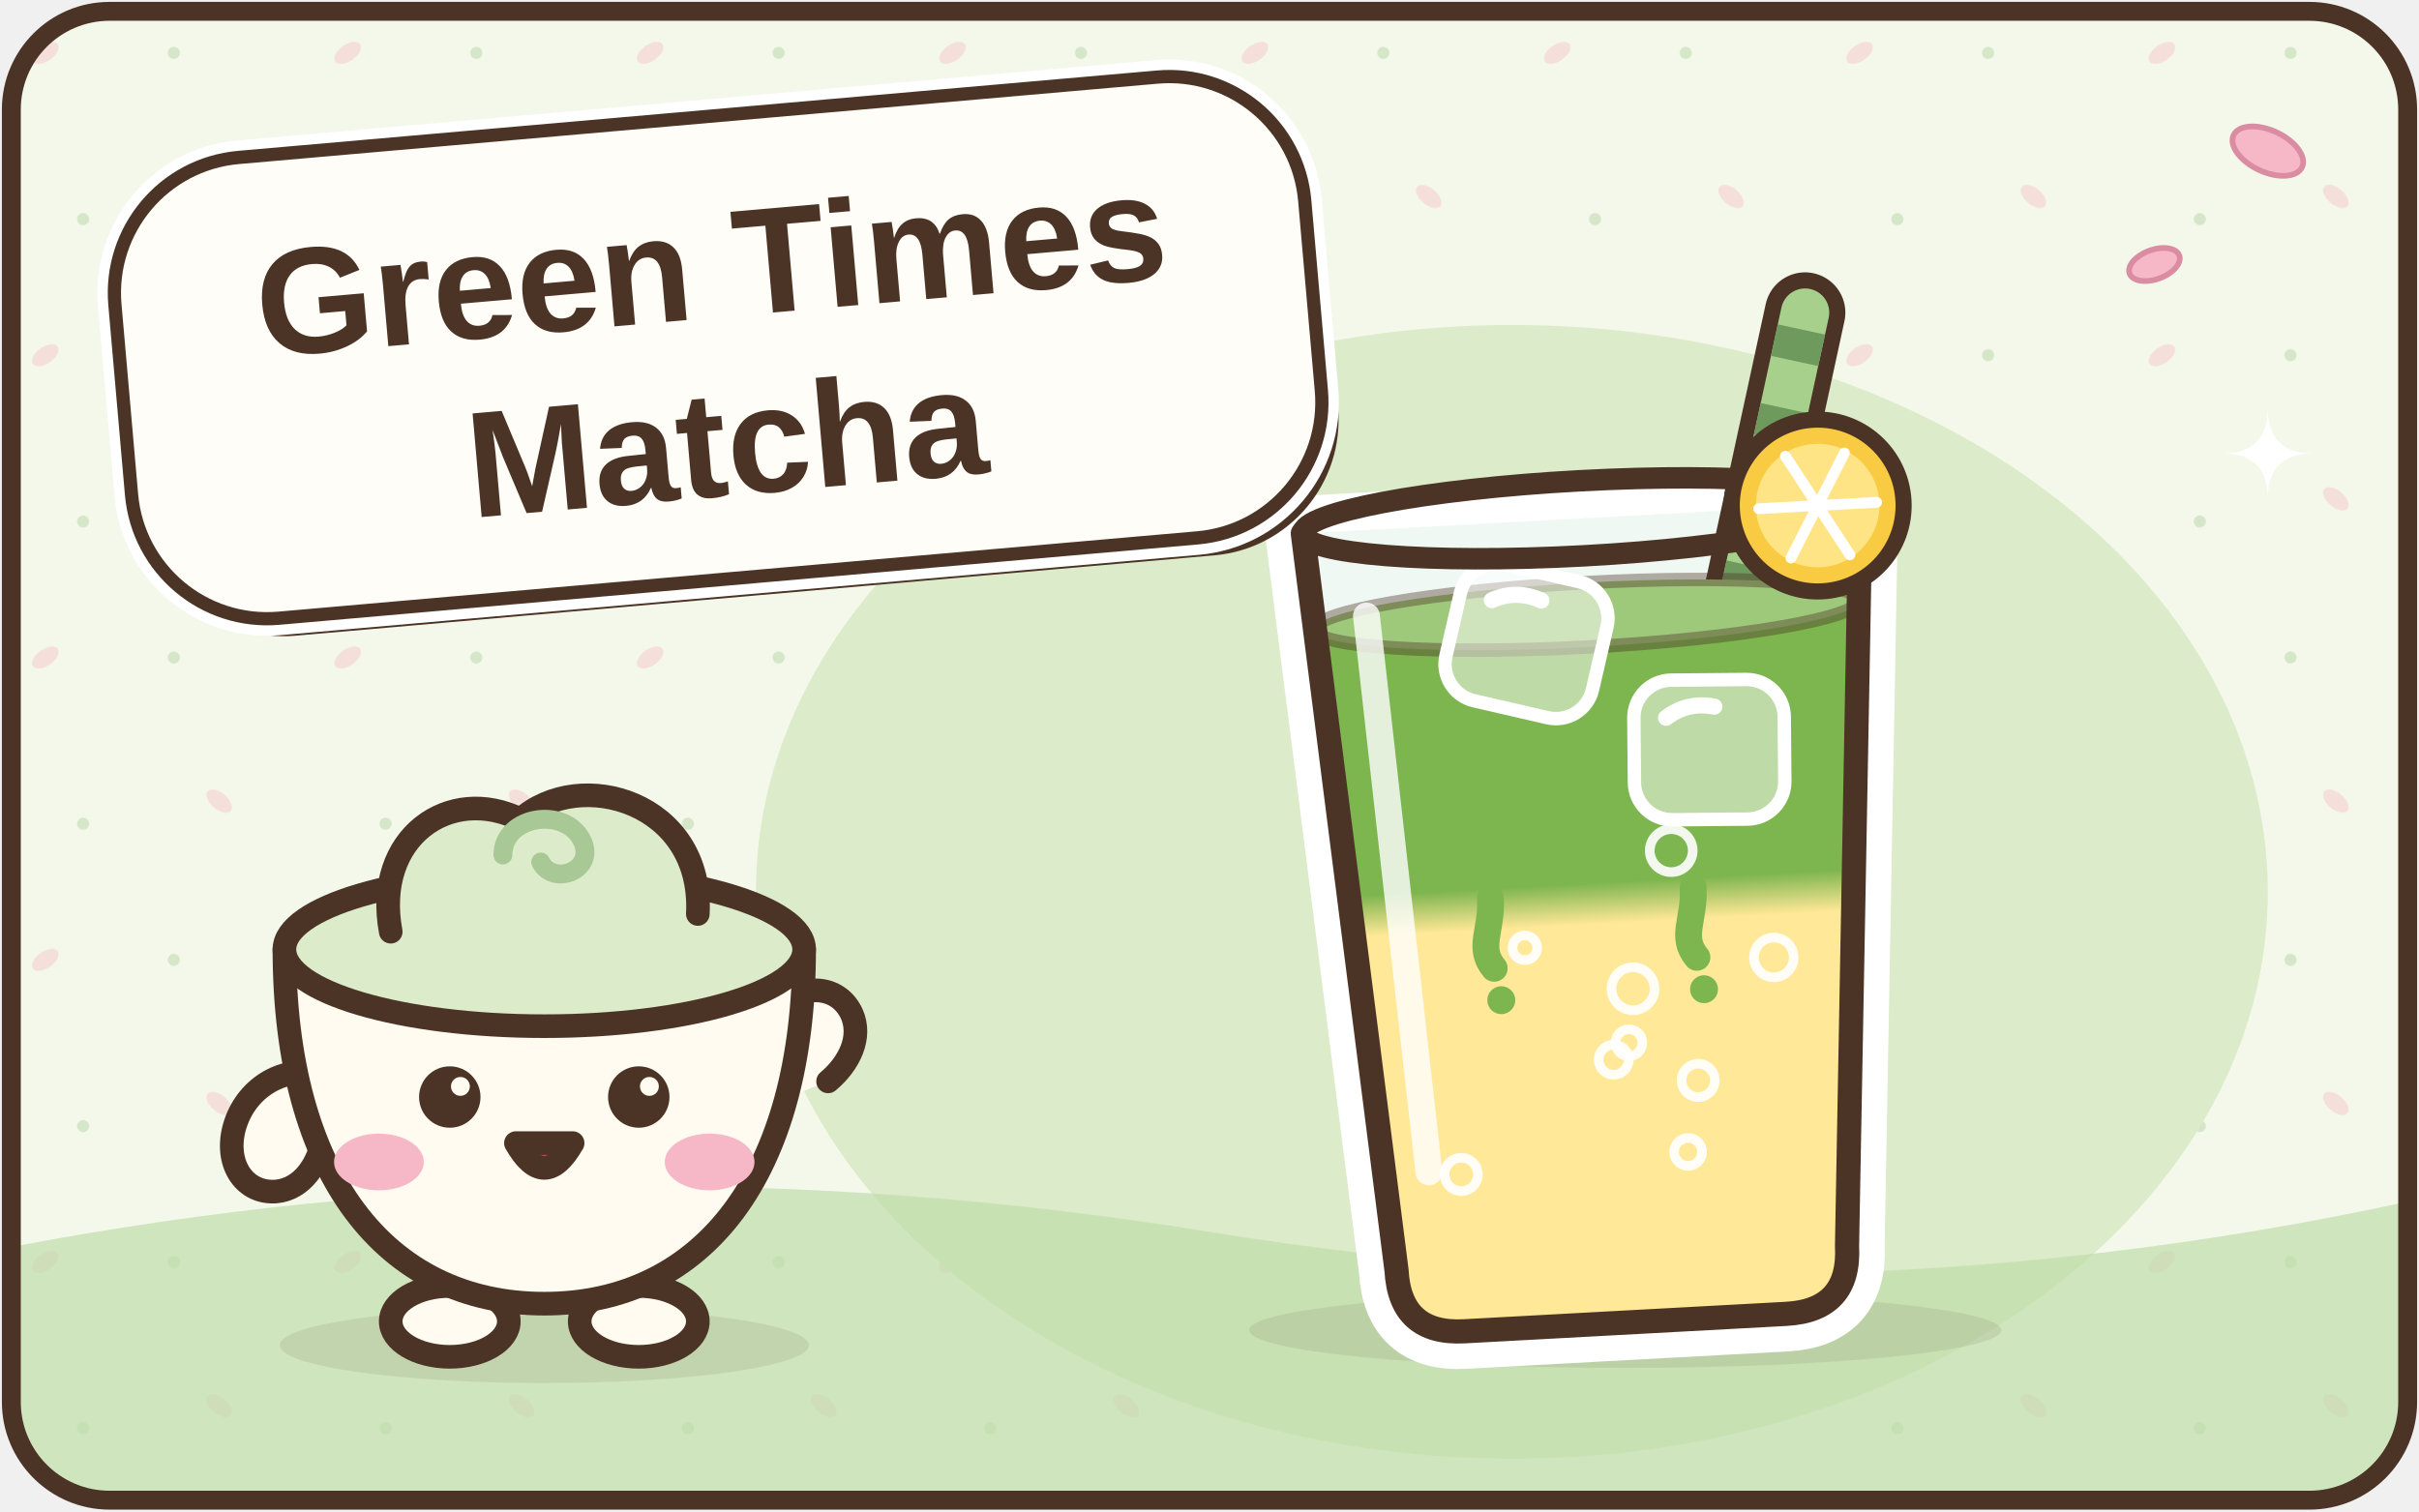
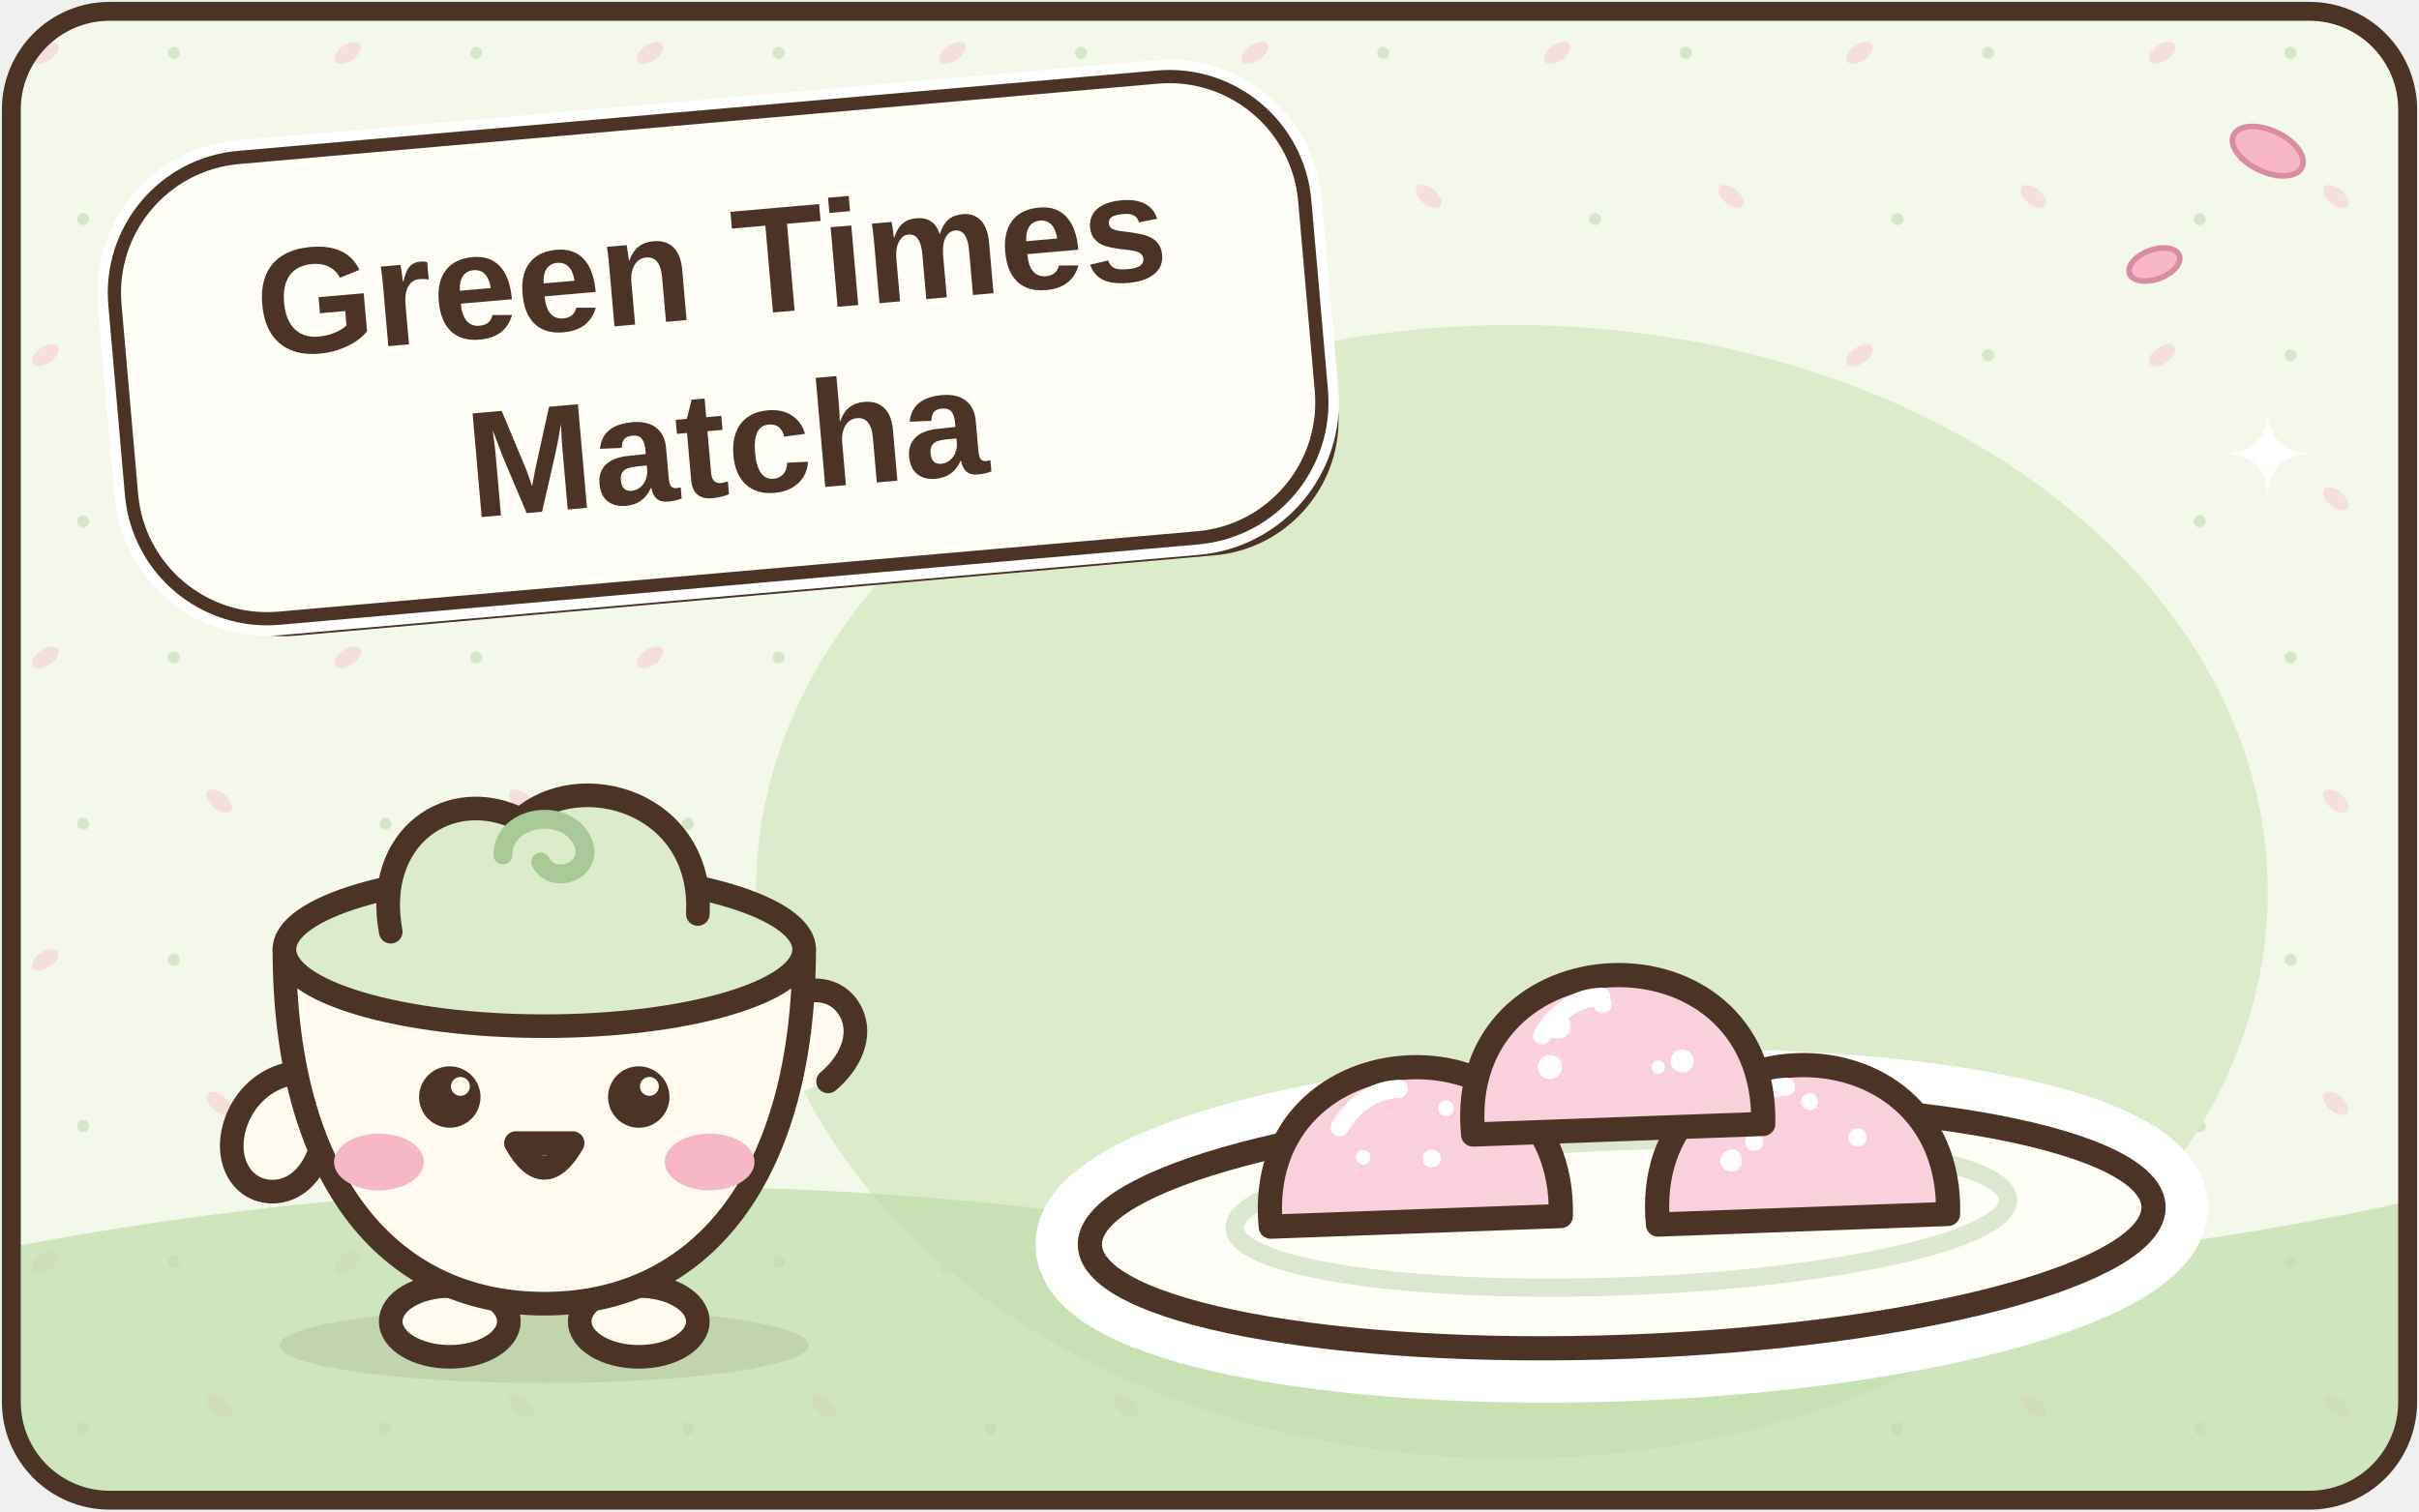
<svg xmlns="http://www.w3.org/2000/svg" viewBox="0 0 640 400" width="640" height="400" class="art-event" role="img" aria-label="Green Times Matcha" font-family="'M PLUS Rounded 1c', ui-rounded, 'Hiragino Maru Gothic ProN', 'Arial Rounded MT Bold', Nunito, Arial, sans-serif">
  <defs>
    <pattern id="e4zrz05p" width="80" height="80" patternUnits="userSpaceOnUse">
      <g fill="#F6A3B8" fill-opacity=".3">
        <ellipse cx="12" cy="14" rx="4" ry="2.2" transform="rotate(-35 12 14)" />
        <ellipse cx="58" cy="52" rx="4" ry="2.2" transform="rotate(40 58 52)" />
      </g>
      <g fill="#8CBF7A" fill-opacity=".3">
        <circle cx="46" cy="14" r="1.6" />
        <circle cx="22" cy="58" r="1.6" />
      </g>
    </pattern>
-     <linearGradient id="e4zrz05d0l" gradientUnits="userSpaceOnUse" x1="0" x2="0" y1="-132" y2="-4">
-       <stop offset="0%" stop-color="#7DB54E" />
-       <stop offset="39%" stop-color="#7DB54E" />
-       <stop offset="45%" stop-color="#FFE898" />
-       <stop offset="100%" stop-color="#FFE898" />
-     </linearGradient>
-     <clipPath id="e4zrz05d0c">
-       <path d="M-52 -150L-42 -12Q-42 0 -30 0L30 0Q42 0 42 -12L52 -150Z" />
-     </clipPath>
  </defs>
  <rect x="3" y="3" width="634" height="394" rx="26" fill="#F4F8EA" class="art-bg" />
  <rect x="3" y="3" width="634" height="394" rx="26" fill="url(#e4zrz05p)" />
  <ellipse cx="400" cy="236" rx="200" ry="150" fill="#DCEBC9" />
  <path d="M3 330Q160 300 320 326 T 637 318L637 371Q637 397 611 397L29 397Q3 397 3 371Z" fill="#BFDDA9" opacity="0.7" />
-   <ellipse cx="430" cy="352" rx="99.5" ry="10" fill="#4B3426" opacity="0.1" />
-   <g transform="translate(430 350) rotate(-3.1) scale(1.421)">
-     <path d="M-52 -150L-42 -12Q-42 0 -30 0L30 0Q42 0 42 -12L52 -150Z" fill="#FFFFFF" stroke="#FFFFFF" stroke-width="14" stroke-linejoin="round" />
-     <path d="M-52 -150L-42 -12Q-42 0 -30 0L30 0Q42 0 42 -12L52 -150Z" fill="#EEF7F3" fill-opacity="0.9" />
-     <path d="M-2.5 -18L43.6 -186" fill="none" stroke="#4B3426" stroke-width="15" stroke-linecap="round" stroke-linejoin="round" />
-     <path d="M-2.5 -18L43.6 -186" fill="none" stroke="#A8D08D" stroke-width="9" stroke-linecap="round" stroke-linejoin="round" />
-     <path d="M-2.5 -18L43.6 -186" fill="none" stroke="#6E9A5E" stroke-width="9" stroke-linecap="butt" stroke-linejoin="round" stroke-dasharray="6 9" />
-     <g clip-path="url(#e4zrz05d0c)">
-       <rect x="-80" y="-132" width="160" height="132" fill="url(#e4zrz05d0l)" />
-       <path d="M-20.8 -80.2 c 0 6 -3 9 0 13" fill="none" stroke="#7DB54E" stroke-width="5" stroke-linecap="round" stroke-linejoin="round" />
-       <circle cx="-19.8" cy="-61.2" r="2.6" fill="#7DB54E" />
-       <path d="M17 -80.2 c 0 6 -3 9 0 13" fill="none" stroke="#7DB54E" stroke-width="5" stroke-linecap="round" stroke-linejoin="round" />
-       <circle cx="18" cy="-61.2" r="2.6" fill="#7DB54E" />
-       <circle cx="-29" cy="-29.2" r="3.1" fill="none" stroke="#FFFFFF" stroke-width="1.8" opacity="0.9" />
-       <circle cx="31.3" cy="-66.4" r="3.7" fill="none" stroke="#FFFFFF" stroke-width="1.8" opacity="0.9" />
-       <circle cx="-14.9" cy="-70.7" r="2.3" fill="none" stroke="#FFFFFF" stroke-width="1.8" opacity="0.9" />
-       <circle cx="3.5" cy="-52" r="2.5" fill="none" stroke="#FFFFFF" stroke-width="1.8" opacity="0.9" />
-       <circle cx="4.8" cy="-62" r="4" fill="none" stroke="#FFFFFF" stroke-width="1.8" opacity="0.9" />
-       <circle cx="13.3" cy="-87.3" r="4" fill="none" stroke="#FFFFFF" stroke-width="1.8" opacity="0.9" />
-       <circle cx="16" cy="-44.3" r="3.1" fill="none" stroke="#FFFFFF" stroke-width="1.8" opacity="0.9" />
-       <circle cx="0.5" cy="-49" r="2.8" fill="none" stroke="#FFFFFF" stroke-width="1.8" opacity="0.9" />
-       <circle cx="13.4" cy="-31.1" r="2.6" fill="none" stroke="#FFFFFF" stroke-width="1.8" opacity="0.9" />
-       <ellipse cx="0" cy="-132" rx="50.8" ry="6" fill="#9EC87A" stroke="#4B3426" stroke-width="2.5" stroke-opacity="0.4" />
-       <rect x="-25.5" y="-140.7" width="28" height="26" rx="7" transform="rotate(16.1 -11.5 -127.7)" fill="#FFFFFF" fill-opacity="0.5" stroke="#FFFFFF" stroke-width="2.5" stroke-opacity="1" />
-       <path d="M-19.5 -133.7 q 4 -3 9 -2" transform="rotate(16.1 -11.5 -127.7)" fill="none" stroke="#FFFFFF" stroke-width="3" stroke-linecap="round" stroke-linejoin="round" />
-       <rect x="7.4" y="-118.7" width="28" height="26" rx="7" transform="rotate(2.6 21.4 -105.7)" fill="#FFFFFF" fill-opacity="0.5" stroke="#FFFFFF" stroke-width="2.5" stroke-opacity="1" />
-       <path d="M13.4 -111.7 q 4 -3 9 -2" transform="rotate(2.6 21.4 -105.7)" fill="none" stroke="#FFFFFF" stroke-width="3" stroke-linecap="round" stroke-linejoin="round" />
-     </g>
-     <path d="M-35 -30L-41 -134" fill="none" stroke="#FFFFFF" stroke-width="5" stroke-linecap="round" stroke-linejoin="round" opacity="0.8" />
-     <path d="M-52 -150L-42 -12Q-42 0 -30 0L30 0Q42 0 42 -12L52 -150" fill="none" stroke="#4B3426" stroke-width="4.5" stroke-linecap="round" stroke-linejoin="round" />
-     <ellipse cx="0" cy="-150" rx="52" ry="7" fill="none" stroke="#4B3426" stroke-width="4" />
-     <circle cx="44" cy="-150" r="16" fill="#F9CB42" stroke="#4B3426" stroke-width="3" stroke-linejoin="round" />
-     <circle cx="44" cy="-150" r="11.5" fill="#FFE485" />
-     <path d="M55 -150L33 -150" fill="none" stroke="#FFFFFF" stroke-width="2" stroke-linecap="round" stroke-linejoin="round" />
-     <path d="M49.5 -140.5L38.5 -159.5" fill="none" stroke="#FFFFFF" stroke-width="2" stroke-linecap="round" stroke-linejoin="round" />
-     <path d="M38.5 -140.5L49.5 -159.5" fill="none" stroke="#FFFFFF" stroke-width="2" stroke-linecap="round" stroke-linejoin="round" />
+   <ellipse cx="430" cy="352" rx="112" ry="10" fill="#4B3426" opacity="0.1" />
+   <g transform="translate(430 350) rotate(-2.1) scale(1.6)">
+     <ellipse cx="0" cy="-16" rx="90" ry="22" fill="#FFFFFF" stroke="#FFFFFF" stroke-width="14" />
+     <ellipse cx="0" cy="-16" rx="88" ry="20" fill="#FFFDF7" stroke="#4B3426" stroke-width="4" stroke-linejoin="round" />
+     <ellipse cx="0" cy="-18" rx="64" ry="12" fill="none" stroke="#DCE7D0" stroke-width="3" />
+     <path d="M-58 -18C-60 -52 -8 -52 -10 -18Z" fill="#F9D0DB" stroke="#4B3426" stroke-width="4" stroke-linejoin="round" />
+     <circle cx="-21" cy="-35.9" r="1.3" fill="#FFFFFF" />
+     <circle cx="-42.3" cy="-28.9" r="1.2" fill="#FFFFFF" />
+     <circle cx="-28.3" cy="-36.5" r="1.3" fill="#FFFFFF" />
+     <circle cx="-31" cy="-28.3" r="1.5" fill="#FFFFFF" />
+     <circle cx="-21.7" cy="-34.9" r="1.9" fill="#FFFFFF" />
+     <path d="M-46 -34 q 4 -6 10 -6" fill="none" stroke="#FFFFFF" stroke-width="3" stroke-linecap="round" stroke-linejoin="round" />
+     <path d="M6 -16C4 -50 56 -50 54 -16Z" fill="#F9D0DB" stroke="#4B3426" stroke-width="4" stroke-linejoin="round" />
+     <circle cx="22.4" cy="-29.1" r="1.5" fill="#FFFFFF" />
+     <circle cx="18.7" cy="-26.6" r="1.4" fill="#FFFFFF" />
+     <circle cx="39.5" cy="-29.2" r="1.5" fill="#FFFFFF" />
+     <circle cx="31.8" cy="-35.4" r="1.4" fill="#FFFFFF" />
+     <circle cx="18.5" cy="-26.1" r="1.8" fill="#FFFFFF" />
+     <path d="M18 -32 q 4 -6 10 -6" fill="none" stroke="#FFFFFF" stroke-width="3" stroke-linecap="round" stroke-linejoin="round" />
+     <path d="M-24 -32C-26 -66 26 -66 24 -32Z" fill="#F9D0DB" stroke="#4B3426" stroke-width="4" stroke-linejoin="round" />
+     <circle cx="-1.8" cy="-52.8" r="1.5" fill="#FFFFFF" />
+     <circle cx="11" cy="-42.9" r="1.9" fill="#FFFFFF" />
+     <circle cx="-10.9" cy="-42.7" r="2" fill="#FFFFFF" />
+     <circle cx="-9.3" cy="-49.4" r="2.1" fill="#FFFFFF" />
+     <circle cx="7" cy="-42" r="1.1" fill="#FFFFFF" />
+     <path d="M-12 -48 q 4 -6 10 -6" fill="none" stroke="#FFFFFF" stroke-width="3" stroke-linecap="round" stroke-linejoin="round" />
  </g>
  <ellipse cx="144" cy="356" rx="70" ry="10" fill="#4B3426" opacity="0.1" />
  <g transform="translate(44 170) scale(3.125)">
    <path class="m-o m-c m-arm-l" stroke="#4B3426" stroke-width="2" stroke-linejoin="round" stroke-linecap="round" fill="#FFFBF0" d="M12.5 36.5c-3-.5-6 1.5-6.8 4.8-.7 3 1 5.4 3.6 5.2 2.2-.2 3.6-2.3 4-4.6" />
    <g transform="rotate(-120 52 38)">
      <path class="m-o m-c m-arm-r" stroke="#4B3426" stroke-width="2" stroke-linejoin="round" stroke-linecap="round" fill="#FFFBF0" d="M51.5 36.5c3-.5 6 1.5 6.8 4.8.7 3-1 5.4-3.6 5.2-2.2-.2-3.6-2.3-4-4.6" />
    </g>
    <g class="m-feet">
      <ellipse class="m-o m-c m-foot-l" stroke="#4B3426" stroke-width="2" stroke-linejoin="round" stroke-linecap="round" fill="#FFFBF0" cx="24" cy="57.5" rx="5" ry="3" />
      <ellipse class="m-o m-c m-foot-r" stroke="#4B3426" stroke-width="2" stroke-linejoin="round" stroke-linecap="round" fill="#FFFBF0" cx="40" cy="57.5" rx="5" ry="3" />
    </g>
    <path class="m-o m-c m-cup" stroke="#4B3426" stroke-width="2" stroke-linejoin="round" stroke-linecap="round" fill="#FFFBF0" d="M10 26c0 19 8.5 30 22 30s22-11 22-30z" />
    <g class="m-foamg">
      <ellipse class="m-o m-f" stroke="#4B3426" stroke-width="2" stroke-linejoin="round" stroke-linecap="round" fill="#DCEBC9" cx="32" cy="26" rx="22" ry="6.5" />
      <path class="m-o m-f" stroke="#4B3426" stroke-width="2" stroke-linejoin="round" stroke-linecap="round" fill="#DCEBC9" d="M19 24.5c-1.5-8 5-12.5 11-9.5 5-4.5 15.5-1.5 15 8" />
      <path class="m-s" fill="none" stroke="#A8C996" stroke-width="1.6" stroke-linecap="round" d="M28.5 18c0-3.4 5.5-4.2 6.8-1 .9 2.4-2.6 3.6-3.6 1.6" />
    </g>
    <g class="m-look">
      <g class="m-eyes">
        <circle class="m-ink" fill="#4B3426" cx="24" cy="38.5" r="2.6" />
        <circle class="m-ink" fill="#4B3426" cx="40" cy="38.5" r="2.6" />
        <circle class="m-hi" fill="#FFFBF0" cx="24.9" cy="37.6" r=".8" />
        <circle class="m-hi" fill="#FFFBF0" cx="40.9" cy="37.6" r=".8" />
      </g>
    </g>
    <ellipse class="m-blush" fill="#F6B7C7" cx="18" cy="44" rx="3.8" ry="2.4" />
    <ellipse class="m-blush" fill="#F6B7C7" cx="46" cy="44" rx="3.8" ry="2.4" />
    <path class="m-o m-in m-mouth" stroke="#4B3426" stroke-width="2" stroke-linejoin="round" stroke-linecap="round" fill="#B4535F" d="M29.6 42.4q2.4 4.2 4.8 0z" />
  </g>
  <ellipse cx="600" cy="40" rx="10" ry="5.5" transform="rotate(25 600 40)" fill="#F6B7C7" stroke="#D98CA2" stroke-width="1.5" />
  <ellipse cx="570" cy="70" rx="7" ry="3.9" transform="rotate(-20 570 70)" fill="#F6B7C7" stroke="#D98CA2" stroke-width="1.5" />
  <ellipse cx="250" cy="120" rx="6" ry="3.3" transform="rotate(40 250 120)" fill="#F6B7C7" stroke="#D98CA2" stroke-width="1.5" />
  <path d="M600 108Q600 120 612 120Q600 120 600 132Q600 120 588 120Q600 120 600 108Z" fill="#FFFFFF" />
  <path d="M256 51Q256 60 265 60Q256 60 256 69Q256 60 247 60Q256 60 256 51Z" fill="#FFFFFF" />
  <path d="M64 112Q64 120 72 120Q64 120 64 128Q64 120 56 120Q64 120 64 112Z" fill="#FFFFFF" />
  <g transform="rotate(-5 190 92)">
    <rect x="36" y="35.8" width="316" height="122.4" rx="36" fill="#4B3426" />
    <rect x="32" y="30.8" width="316" height="122.4" rx="36" fill="#FFFDF7" stroke="#FFFFFF" stroke-width="9" paint-order="stroke" />
    <rect x="32" y="30.8" width="316" height="122.4" rx="36" fill="none" stroke="#4B3426" stroke-width="3.5" />
    <text x="190" y="84" font-size="40" font-weight="800" text-anchor="middle" fill="#4B3426">Green Times</text>
    <text x="190" y="131.2" font-size="40" font-weight="800" text-anchor="middle" fill="#4B3426">Matcha</text>
  </g>
  <rect x="3" y="3" width="634" height="394" rx="26" fill="none" stroke="#4B3426" stroke-width="5" />
</svg>
